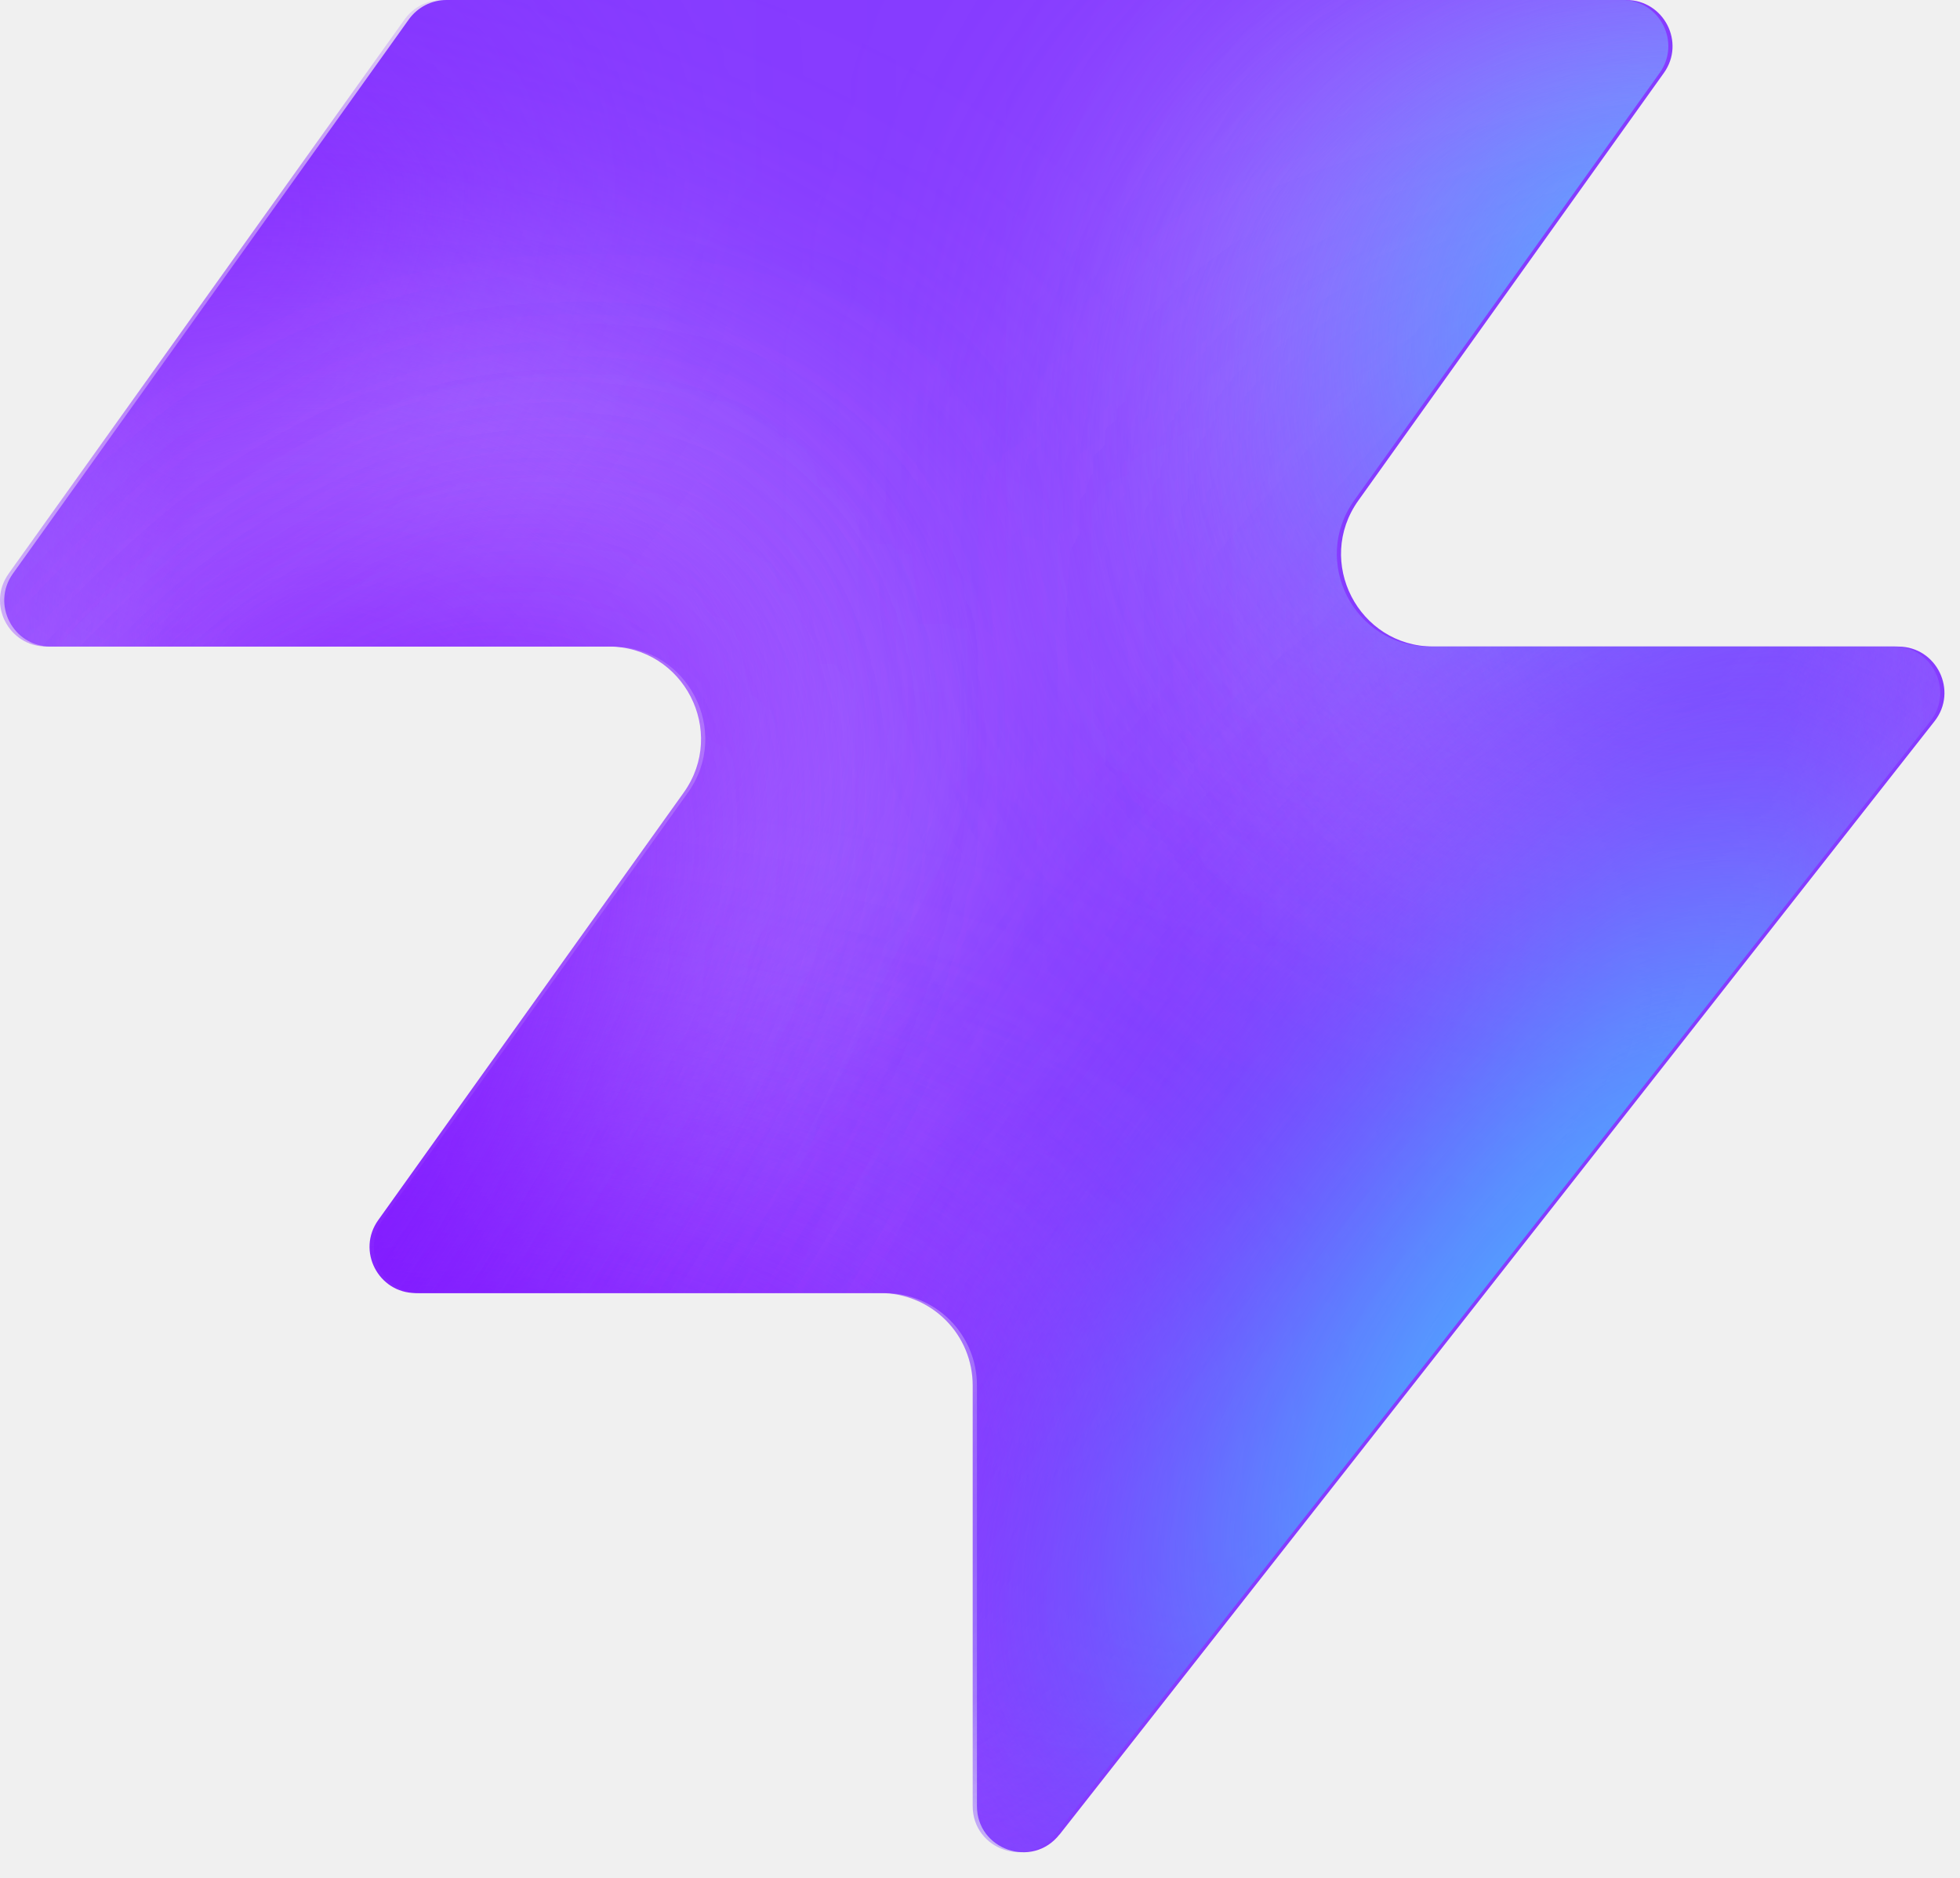
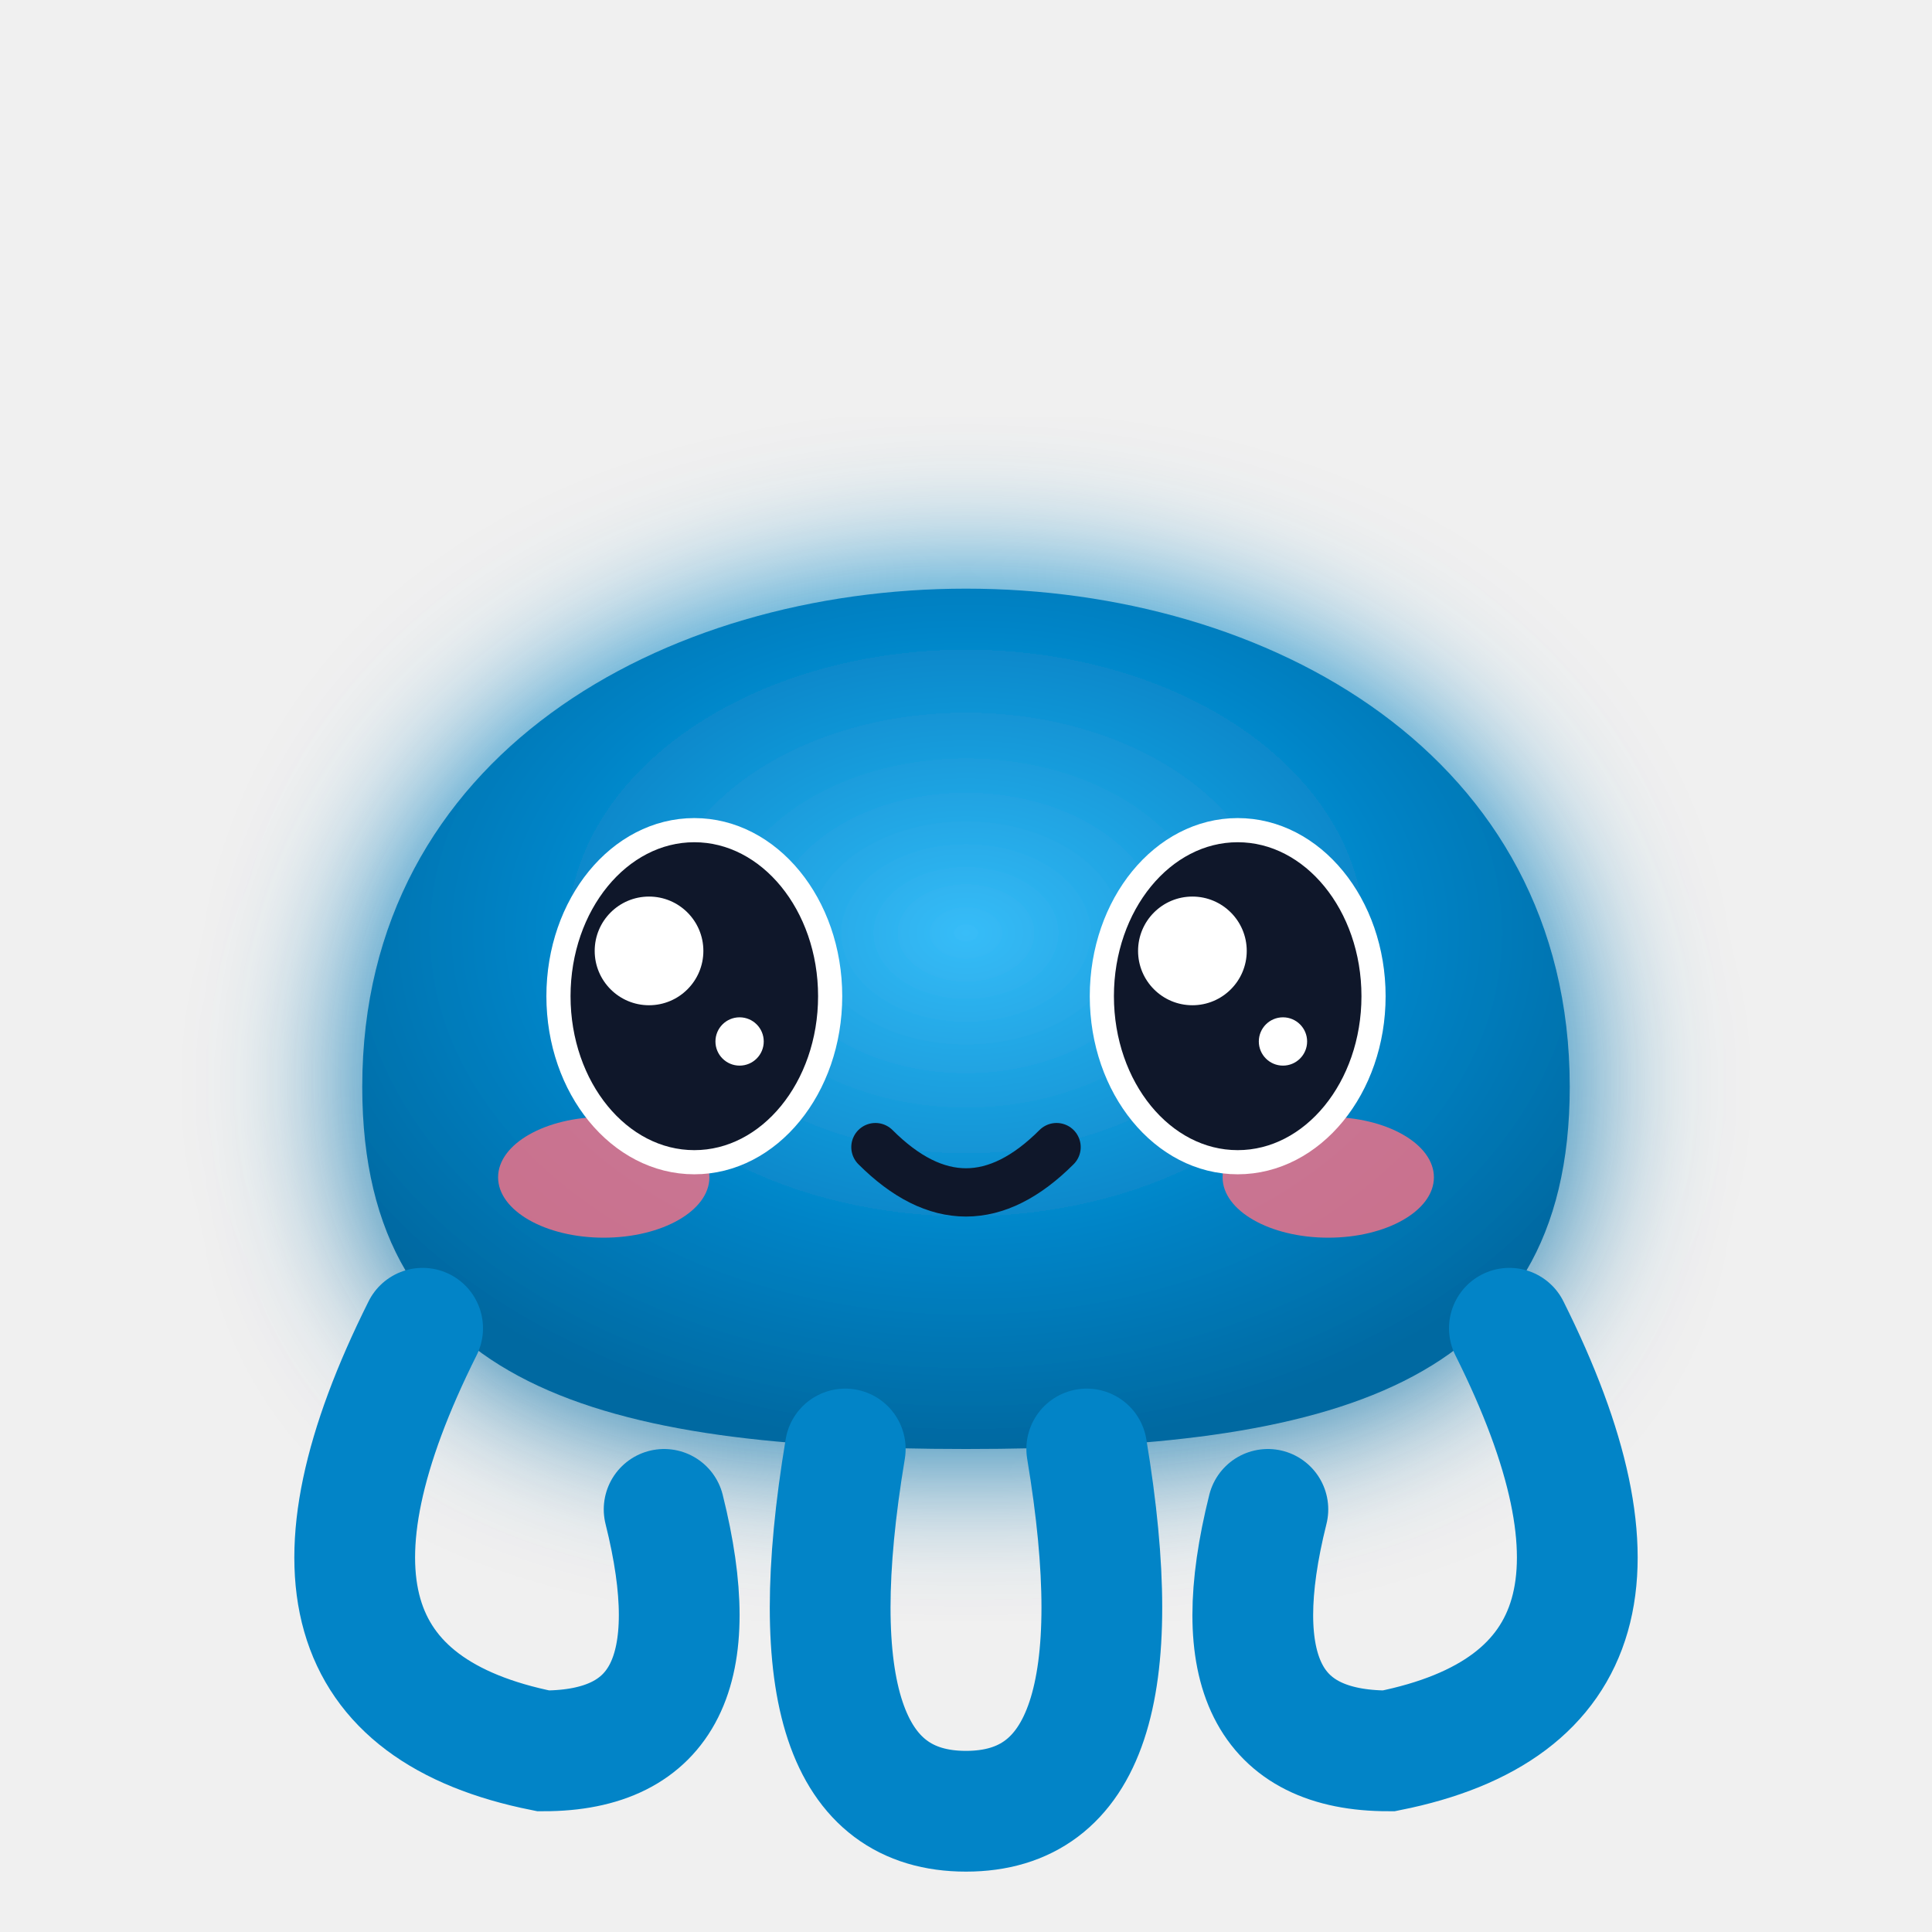
- <svg xmlns="http://www.w3.org/2000/svg" width="48" height="46" fill="none" viewBox="0 0 48 46">
-   <path fill="#863bff" d="M25.946 44.938c-.664.845-2.021.375-2.021-.698V33.937a2.26 2.26 0 0 0-2.262-2.262H10.287c-.92 0-1.456-1.04-.92-1.788l7.48-10.471c1.07-1.497 0-3.578-1.842-3.578H1.237c-.92 0-1.456-1.04-.92-1.788L10.013.474c.214-.297.556-.474.92-.474h28.894c.92 0 1.456 1.04.92 1.788l-7.48 10.471c-1.07 1.498 0 3.579 1.842 3.579h11.377c.943 0 1.473 1.088.89 1.83L25.947 44.94z" style="fill:#863bff;fill:color(display-p3 .525 .23 1);fill-opacity:1" />
-   <mask id="a" width="48" height="46" x="0" y="0" maskUnits="userSpaceOnUse" style="mask-type:alpha">
-     <path fill="#000" d="M25.842 44.938c-.664.844-2.021.375-2.021-.698V33.937a2.26 2.26 0 0 0-2.262-2.262H10.183c-.92 0-1.456-1.04-.92-1.788l7.48-10.471c1.07-1.498 0-3.579-1.842-3.579H1.133c-.92 0-1.456-1.04-.92-1.787L9.91.473c.214-.297.556-.474.92-.474h28.894c.92 0 1.456 1.04.92 1.788l-7.48 10.471c-1.07 1.498 0 3.578 1.842 3.578h11.377c.943 0 1.473 1.088.89 1.832L25.843 44.94z" style="fill:#000;fill-opacity:1" />
-   </mask>
-   <g mask="url(#a)">
-     <g filter="url(#b)">
-       <ellipse cx="5.508" cy="14.704" fill="#ede6ff" rx="5.508" ry="14.704" style="fill:#ede6ff;fill:color(display-p3 .927 .903 1);fill-opacity:1" transform="matrix(.00324 1 1 -.00324 -4.47 31.516)" />
-     </g>
-     <g filter="url(#c)">
-       <ellipse cx="10.399" cy="29.851" fill="#ede6ff" rx="10.399" ry="29.851" style="fill:#ede6ff;fill:color(display-p3 .927 .903 1);fill-opacity:1" transform="matrix(.00324 1 1 -.00324 -39.328 7.883)" />
-     </g>
-     <g filter="url(#d)">
-       <ellipse cx="5.508" cy="30.487" fill="#7e14ff" rx="5.508" ry="30.487" style="fill:#7e14ff;fill:color(display-p3 .492 .077 1);fill-opacity:1" transform="rotate(89.814 -25.913 -14.639)scale(1 -1)" />
-     </g>
-     <g filter="url(#e)">
-       <ellipse cx="5.508" cy="30.599" fill="#7e14ff" rx="5.508" ry="30.599" style="fill:#7e14ff;fill:color(display-p3 .492 .077 1);fill-opacity:1" transform="rotate(89.814 -32.644 -3.334)scale(1 -1)" />
-     </g>
-     <g filter="url(#f)">
-       <ellipse cx="5.508" cy="30.599" fill="#7e14ff" rx="5.508" ry="30.599" style="fill:#7e14ff;fill:color(display-p3 .492 .077 1);fill-opacity:1" transform="matrix(.00324 1 1 -.00324 -34.34 30.47)" />
-     </g>
-     <g filter="url(#g)">
-       <ellipse cx="14.072" cy="22.078" fill="#ede6ff" rx="14.072" ry="22.078" style="fill:#ede6ff;fill:color(display-p3 .927 .903 1);fill-opacity:1" transform="rotate(93.35 24.506 48.493)scale(-1 1)" />
-     </g>
-     <g filter="url(#h)">
-       <ellipse cx="3.47" cy="21.501" fill="#7e14ff" rx="3.47" ry="21.501" style="fill:#7e14ff;fill:color(display-p3 .492 .077 1);fill-opacity:1" transform="rotate(89.009 28.708 47.59)scale(-1 1)" />
-     </g>
-     <g filter="url(#i)">
-       <ellipse cx="3.47" cy="21.501" fill="#7e14ff" rx="3.47" ry="21.501" style="fill:#7e14ff;fill:color(display-p3 .492 .077 1);fill-opacity:1" transform="rotate(89.009 28.708 47.59)scale(-1 1)" />
-     </g>
-     <g filter="url(#j)">
-       <ellipse cx=".387" cy="8.972" fill="#7e14ff" rx="4.407" ry="29.108" style="fill:#7e14ff;fill:color(display-p3 .492 .077 1);fill-opacity:1" transform="rotate(39.51 .387 8.972)" />
-     </g>
-     <g filter="url(#k)">
-       <ellipse cx="47.523" cy="-6.092" fill="#7e14ff" rx="4.407" ry="29.108" style="fill:#7e14ff;fill:color(display-p3 .492 .077 1);fill-opacity:1" transform="rotate(37.892 47.523 -6.092)" />
-     </g>
-     <g filter="url(#l)">
-       <ellipse cx="41.412" cy="6.333" fill="#47bfff" rx="5.971" ry="9.665" style="fill:#47bfff;fill:color(display-p3 .28 .748 1);fill-opacity:1" transform="rotate(37.892 41.412 6.333)" />
-     </g>
-     <g filter="url(#m)">
-       <ellipse cx="-1.879" cy="38.332" fill="#7e14ff" rx="4.407" ry="29.108" style="fill:#7e14ff;fill:color(display-p3 .492 .077 1);fill-opacity:1" transform="rotate(37.892 -1.88 38.332)" />
-     </g>
-     <g filter="url(#n)">
-       <ellipse cx="-1.879" cy="38.332" fill="#7e14ff" rx="4.407" ry="29.108" style="fill:#7e14ff;fill:color(display-p3 .492 .077 1);fill-opacity:1" transform="rotate(37.892 -1.88 38.332)" />
-     </g>
-     <g filter="url(#o)">
-       <ellipse cx="35.651" cy="29.907" fill="#7e14ff" rx="4.407" ry="29.108" style="fill:#7e14ff;fill:color(display-p3 .492 .077 1);fill-opacity:1" transform="rotate(37.892 35.651 29.907)" />
-     </g>
-     <g filter="url(#p)">
-       <ellipse cx="38.418" cy="32.4" fill="#47bfff" rx="5.971" ry="15.297" style="fill:#47bfff;fill:color(display-p3 .28 .748 1);fill-opacity:1" transform="rotate(37.892 38.418 32.4)" />
-     </g>
-   </g>
+ <svg xmlns="http://www.w3.org/2000/svg" viewBox="0 0 64 64" fill="none">
  <defs>
-     <filter id="b" width="60.045" height="41.654" x="-19.77" y="16.149" color-interpolation-filters="sRGB" filterUnits="userSpaceOnUse">
-       <feFlood flood-opacity="0" result="BackgroundImageFix" />
-       <feBlend in="SourceGraphic" in2="BackgroundImageFix" result="shape" />
-       <feGaussianBlur result="effect1_foregroundBlur_2002_17158" stdDeviation="7.659" />
-     </filter>
-     <filter id="c" width="90.34" height="51.437" x="-54.613" y="-7.533" color-interpolation-filters="sRGB" filterUnits="userSpaceOnUse">
-       <feFlood flood-opacity="0" result="BackgroundImageFix" />
-       <feBlend in="SourceGraphic" in2="BackgroundImageFix" result="shape" />
-       <feGaussianBlur result="effect1_foregroundBlur_2002_17158" stdDeviation="7.659" />
-     </filter>
-     <filter id="d" width="79.355" height="29.4" x="-49.64" y="2.03" color-interpolation-filters="sRGB" filterUnits="userSpaceOnUse">
-       <feFlood flood-opacity="0" result="BackgroundImageFix" />
-       <feBlend in="SourceGraphic" in2="BackgroundImageFix" result="shape" />
-       <feGaussianBlur result="effect1_foregroundBlur_2002_17158" stdDeviation="4.596" />
-     </filter>
-     <filter id="e" width="79.579" height="29.4" x="-45.045" y="20.029" color-interpolation-filters="sRGB" filterUnits="userSpaceOnUse">
-       <feFlood flood-opacity="0" result="BackgroundImageFix" />
-       <feBlend in="SourceGraphic" in2="BackgroundImageFix" result="shape" />
-       <feGaussianBlur result="effect1_foregroundBlur_2002_17158" stdDeviation="4.596" />
-     </filter>
-     <filter id="f" width="79.579" height="29.4" x="-43.513" y="21.178" color-interpolation-filters="sRGB" filterUnits="userSpaceOnUse">
-       <feFlood flood-opacity="0" result="BackgroundImageFix" />
-       <feBlend in="SourceGraphic" in2="BackgroundImageFix" result="shape" />
-       <feGaussianBlur result="effect1_foregroundBlur_2002_17158" stdDeviation="4.596" />
-     </filter>
-     <filter id="g" width="74.749" height="58.852" x="15.756" y="-17.901" color-interpolation-filters="sRGB" filterUnits="userSpaceOnUse">
-       <feFlood flood-opacity="0" result="BackgroundImageFix" />
-       <feBlend in="SourceGraphic" in2="BackgroundImageFix" result="shape" />
-       <feGaussianBlur result="effect1_foregroundBlur_2002_17158" stdDeviation="7.659" />
-     </filter>
-     <filter id="h" width="61.377" height="25.362" x="23.548" y="2.284" color-interpolation-filters="sRGB" filterUnits="userSpaceOnUse">
-       <feFlood flood-opacity="0" result="BackgroundImageFix" />
-       <feBlend in="SourceGraphic" in2="BackgroundImageFix" result="shape" />
-       <feGaussianBlur result="effect1_foregroundBlur_2002_17158" stdDeviation="4.596" />
-     </filter>
-     <filter id="i" width="61.377" height="25.362" x="23.548" y="2.284" color-interpolation-filters="sRGB" filterUnits="userSpaceOnUse">
-       <feFlood flood-opacity="0" result="BackgroundImageFix" />
-       <feBlend in="SourceGraphic" in2="BackgroundImageFix" result="shape" />
-       <feGaussianBlur result="effect1_foregroundBlur_2002_17158" stdDeviation="4.596" />
-     </filter>
-     <filter id="j" width="56.045" height="63.649" x="-27.636" y="-22.853" color-interpolation-filters="sRGB" filterUnits="userSpaceOnUse">
-       <feFlood flood-opacity="0" result="BackgroundImageFix" />
-       <feBlend in="SourceGraphic" in2="BackgroundImageFix" result="shape" />
-       <feGaussianBlur result="effect1_foregroundBlur_2002_17158" stdDeviation="4.596" />
-     </filter>
-     <filter id="k" width="54.814" height="64.646" x="20.116" y="-38.415" color-interpolation-filters="sRGB" filterUnits="userSpaceOnUse">
-       <feFlood flood-opacity="0" result="BackgroundImageFix" />
-       <feBlend in="SourceGraphic" in2="BackgroundImageFix" result="shape" />
-       <feGaussianBlur result="effect1_foregroundBlur_2002_17158" stdDeviation="4.596" />
-     </filter>
-     <filter id="l" width="33.541" height="35.313" x="24.641" y="-11.323" color-interpolation-filters="sRGB" filterUnits="userSpaceOnUse">
-       <feFlood flood-opacity="0" result="BackgroundImageFix" />
-       <feBlend in="SourceGraphic" in2="BackgroundImageFix" result="shape" />
-       <feGaussianBlur result="effect1_foregroundBlur_2002_17158" stdDeviation="4.596" />
-     </filter>
-     <filter id="m" width="54.814" height="64.646" x="-29.286" y="6.009" color-interpolation-filters="sRGB" filterUnits="userSpaceOnUse">
-       <feFlood flood-opacity="0" result="BackgroundImageFix" />
-       <feBlend in="SourceGraphic" in2="BackgroundImageFix" result="shape" />
-       <feGaussianBlur result="effect1_foregroundBlur_2002_17158" stdDeviation="4.596" />
-     </filter>
-     <filter id="n" width="54.814" height="64.646" x="-29.286" y="6.009" color-interpolation-filters="sRGB" filterUnits="userSpaceOnUse">
-       <feFlood flood-opacity="0" result="BackgroundImageFix" />
-       <feBlend in="SourceGraphic" in2="BackgroundImageFix" result="shape" />
-       <feGaussianBlur result="effect1_foregroundBlur_2002_17158" stdDeviation="4.596" />
-     </filter>
-     <filter id="o" width="54.814" height="64.646" x="8.244" y="-2.416" color-interpolation-filters="sRGB" filterUnits="userSpaceOnUse">
-       <feFlood flood-opacity="0" result="BackgroundImageFix" />
-       <feBlend in="SourceGraphic" in2="BackgroundImageFix" result="shape" />
-       <feGaussianBlur result="effect1_foregroundBlur_2002_17158" stdDeviation="4.596" />
-     </filter>
-     <filter id="p" width="39.409" height="43.623" x="18.713" y="10.588" color-interpolation-filters="sRGB" filterUnits="userSpaceOnUse">
-       <feFlood flood-opacity="0" result="BackgroundImageFix" />
-       <feBlend in="SourceGraphic" in2="BackgroundImageFix" result="shape" />
-       <feGaussianBlur result="effect1_foregroundBlur_2002_17158" stdDeviation="4.596" />
+     <radialGradient id="mantle" cx="50%" cy="40%" r="60%">
+       <stop offset="0%" stop-color="#38bdf8" />
+       <stop offset="60%" stop-color="#0284c7" />
+       <stop offset="100%" stop-color="#0369a1" />
+     </radialGradient>
+     <filter id="glow" x="-20%" y="-20%" width="140%" height="140%">
+       <feGaussianBlur stdDeviation="2.5" result="blur" />
+       <feComposite in="SourceGraphic" in2="blur" operator="over" />
    </filter>
  </defs>
+   <path d="M 12 36 C 12 14, 52 14, 52 36 C 52 46, 44 48, 32 48 C 20 48, 12 46, 12 36 Z" fill="url(#mantle)" filter="url(#glow)" />
+   <path d="M 14 44 Q 8 56 18 58 Q 24 58 22 50" fill="none" stroke="#0284c7" stroke-width="4" stroke-linecap="round" />
+   <path d="M 50 44 Q 56 56 46 58 Q 40 58 42 50" fill="none" stroke="#0284c7" stroke-width="4" stroke-linecap="round" />
+   <path d="M 28 48 Q 26 60 32 60 Q 38 60 36 48" fill="none" stroke="#0284c7" stroke-width="4" stroke-linecap="round" />
+   <ellipse cx="20" cy="39" rx="3.5" ry="2" fill="#fb7185" opacity="0.8" />
+   <ellipse cx="44" cy="39" rx="3.5" ry="2" fill="#fb7185" opacity="0.8" />
+   <ellipse cx="23" cy="33" rx="4.5" ry="5.5" fill="#0f172a" stroke="#ffffff" stroke-width="0.8" />
+   <circle cx="21.5" cy="31.5" r="1.8" fill="#ffffff" />
+   <circle cx="24.5" cy="34.5" r="0.8" fill="#ffffff" />
+   <ellipse cx="41" cy="33" rx="4.5" ry="5.5" fill="#0f172a" stroke="#ffffff" stroke-width="0.8" />
+   <circle cx="39.5" cy="31.5" r="1.8" fill="#ffffff" />
+   <circle cx="42.5" cy="34.5" r="0.8" fill="#ffffff" />
+   <path d="M 29 38 Q 32 41 35 38" fill="none" stroke="#0f172a" stroke-width="1.6" stroke-linecap="round" />
</svg>
